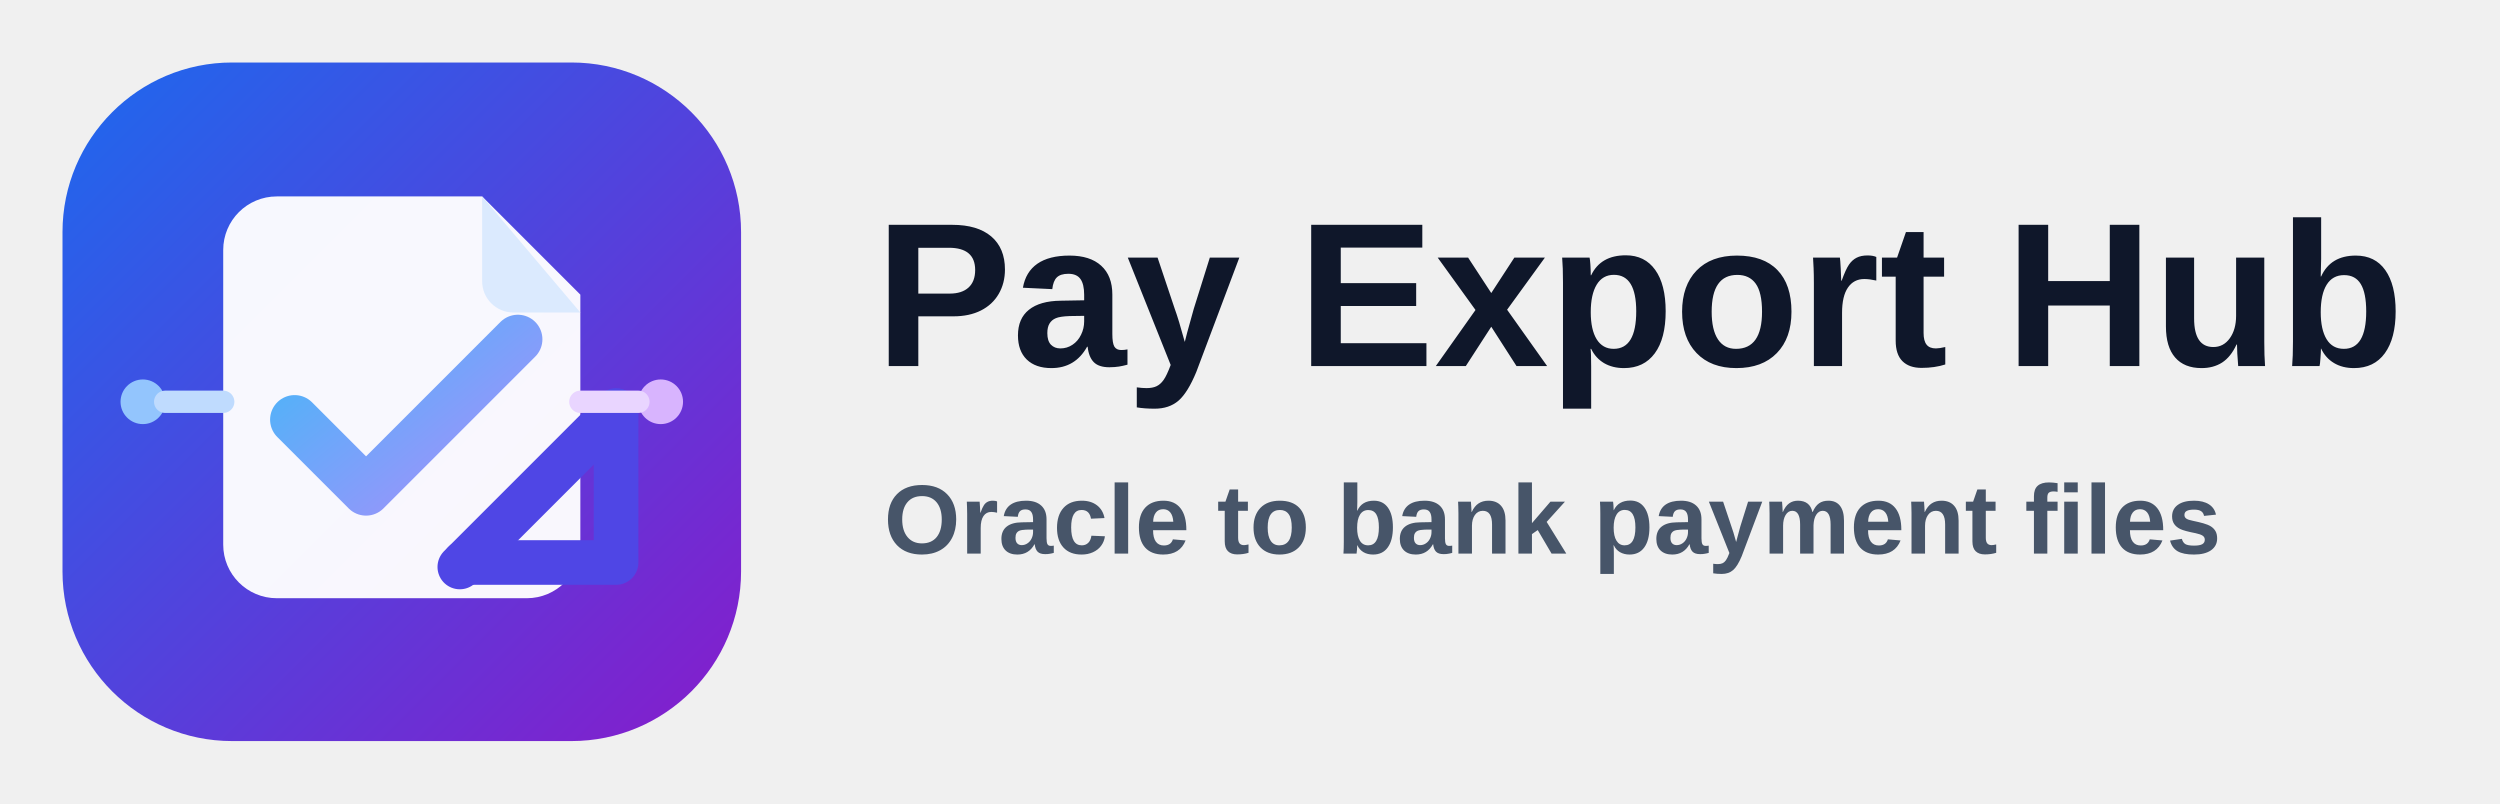
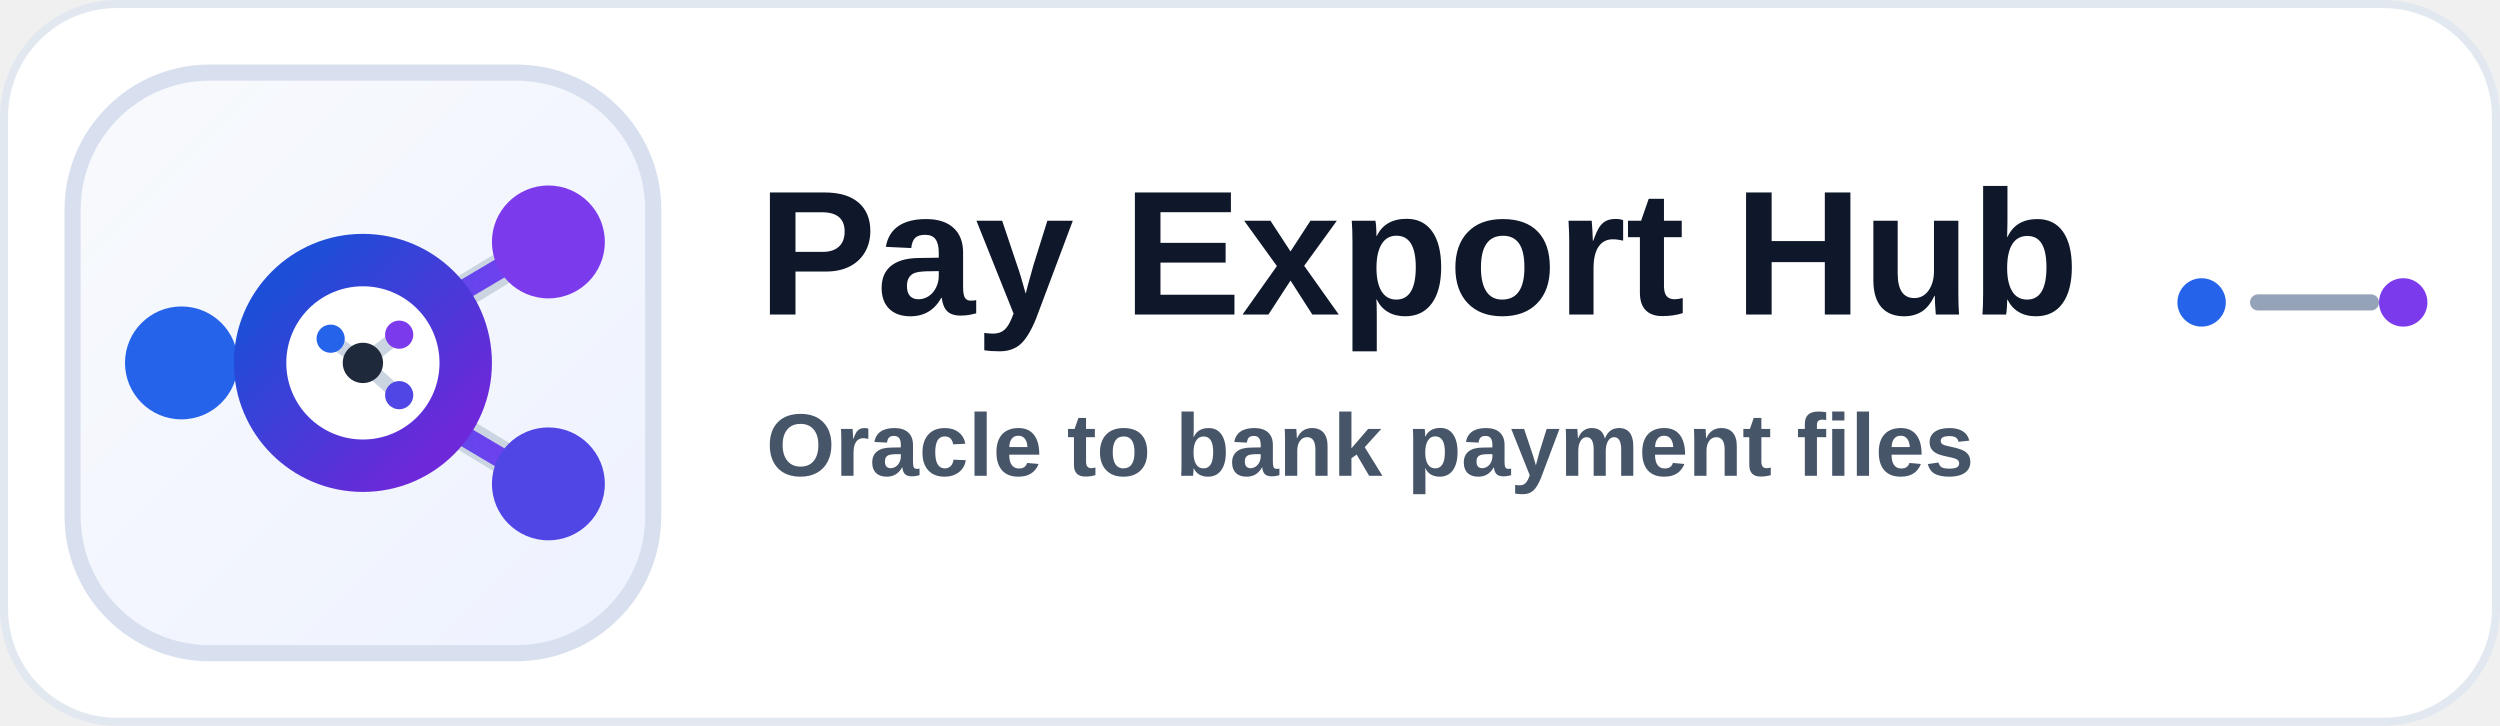
- <svg xmlns="http://www.w3.org/2000/svg" width="560" height="180" viewBox="0 0 560 180" fill="none" role="img" aria-labelledby="title desc">
+ <svg xmlns="http://www.w3.org/2000/svg" width="620" height="180" viewBox="0 0 620 180" fill="none" role="img" aria-labelledby="title desc">
  <defs>
-     <linearGradient id="markBg" x1="26" y1="26" x2="154" y2="154" gradientUnits="userSpaceOnUse">
+     <linearGradient id="markPanel" x1="20" y1="20" x2="160" y2="160" gradientUnits="userSpaceOnUse">
+       <stop stop-color="#F8FAFC" />
+       <stop offset="1" stop-color="#EEF2FF" />
+     </linearGradient>
+     <linearGradient id="markFlow" x1="48" y1="90" x2="140" y2="90" gradientUnits="userSpaceOnUse">
      <stop stop-color="#2563EB" />
-       <stop offset="1" stop-color="#7E22CE" />
+       <stop offset="1" stop-color="#7C3AED" />
    </linearGradient>
-     <linearGradient id="markAccent" x1="70" y1="58" x2="124" y2="124" gradientUnits="userSpaceOnUse">
-       <stop stop-color="#38BDF8" />
-       <stop offset="1" stop-color="#C084FC" />
+     <linearGradient id="markHub" x1="70" y1="70" x2="110" y2="110" gradientUnits="userSpaceOnUse">
+       <stop stop-color="#1D4ED8" />
+       <stop offset="1" stop-color="#6D28D9" />
    </linearGradient>
  </defs>
-   <rect x="14" y="14" width="152" height="152" rx="38" fill="url(#markBg)" />
-   <path d="M62 44H108L130 66V122C130 128.627 124.627 134 118 134H62C55.373 134 50 128.627 50 122V56C50 49.373 55.373 44 62 44Z" fill="white" fill-opacity="0.96" />
-   <path d="M108 44V63C108 66.866 111.134 70 115 70H130" fill="#DBEAFE" />
-   <path d="M66 94L82 110L116 76" stroke="url(#markAccent)" stroke-width="11" stroke-linecap="round" stroke-linejoin="round" />
-   <path d="M104 126H138V92" stroke="#4F46E5" stroke-width="10" stroke-linecap="round" stroke-linejoin="round" />
-   <path d="M103 127L138 92" stroke="#4F46E5" stroke-width="10" stroke-linecap="round" stroke-linejoin="round" />
-   <circle cx="32" cy="90" r="5" fill="#93C5FD" />
-   <circle cx="148" cy="90" r="5" fill="#D8B4FE" />
-   <path d="M37 90H50" stroke="#BFDBFE" stroke-width="5" stroke-linecap="round" />
-   <path d="M130 90H143" stroke="#E9D5FF" stroke-width="5" stroke-linecap="round" />
-   <text x="196" y="82" fill="#0F172A" font-family="Figtree, Arial, sans-serif" font-size="46" font-weight="800">Pay Export Hub</text>
-   <text x="198" y="124" fill="#475569" font-family="Figtree, Arial, sans-serif" font-size="22" font-weight="600">Oracle to bank payment files</text>
+   <rect x="1" y="1" width="618" height="178" rx="28" fill="white" stroke="#E2E8F0" stroke-width="2" />
+   <rect x="18" y="18" width="144" height="144" rx="34" fill="url(#markPanel)" stroke="#D8E0EF" stroke-width="4" />
+   <path d="M49 90H76" stroke="#CBD5E1" stroke-width="8" stroke-linecap="round" />
+   <path d="M104 79L132 62" stroke="#CBD5E1" stroke-width="8" stroke-linecap="round" />
+   <path d="M104 101L132 118" stroke="#CBD5E1" stroke-width="8" stroke-linecap="round" />
+   <path d="M49 90H78" stroke="url(#markFlow)" stroke-width="5" stroke-linecap="round" />
+   <path d="M103 79L130 63" stroke="url(#markFlow)" stroke-width="5" stroke-linecap="round" />
+   <path d="M103 101L130 117" stroke="url(#markFlow)" stroke-width="5" stroke-linecap="round" />
+   <circle cx="45" cy="90" r="14" fill="#2563EB" />
+   <circle cx="136" cy="60" r="14" fill="#7C3AED" />
+   <circle cx="136" cy="120" r="14" fill="#4F46E5" />
+   <circle cx="90" cy="90" r="32" fill="url(#markHub)" />
+   <circle cx="90" cy="90" r="19" fill="white" />
+   <path d="M90 90L82 84" stroke="#CBD5E1" stroke-width="3.5" stroke-linecap="round" />
+   <path d="M90 90L99 83" stroke="#CBD5E1" stroke-width="3.5" stroke-linecap="round" />
+   <path d="M90 90L99 98" stroke="#CBD5E1" stroke-width="3.5" stroke-linecap="round" />
+   <circle cx="90" cy="90" r="5" fill="#1E293B" />
+   <circle cx="82" cy="84" r="3.5" fill="#2563EB" />
+   <circle cx="99" cy="83" r="3.5" fill="#7C3AED" />
+   <circle cx="99" cy="98" r="3.5" fill="#4F46E5" />
+   <path d="M128 52L146 52L137 68Z" fill="#7C3AED" />
+   <path d="M128 128L146 128L137 112Z" fill="#4F46E5" />
+   <text x="188" y="78" fill="#0F172A" font-family="Figtree, Arial, sans-serif" font-size="44" font-weight="800">Pay Export Hub</text>
+   <text x="190" y="118" fill="#475569" font-family="Figtree, Arial, sans-serif" font-size="22" font-weight="600">Oracle to bank payment files</text>
+   <circle cx="546" cy="75" r="6" fill="#2563EB" />
+   <path d="M560 75H588" stroke="#94A3B8" stroke-width="4" stroke-linecap="round" />
+   <circle cx="596" cy="75" r="6" fill="#7C3AED" />
</svg>
